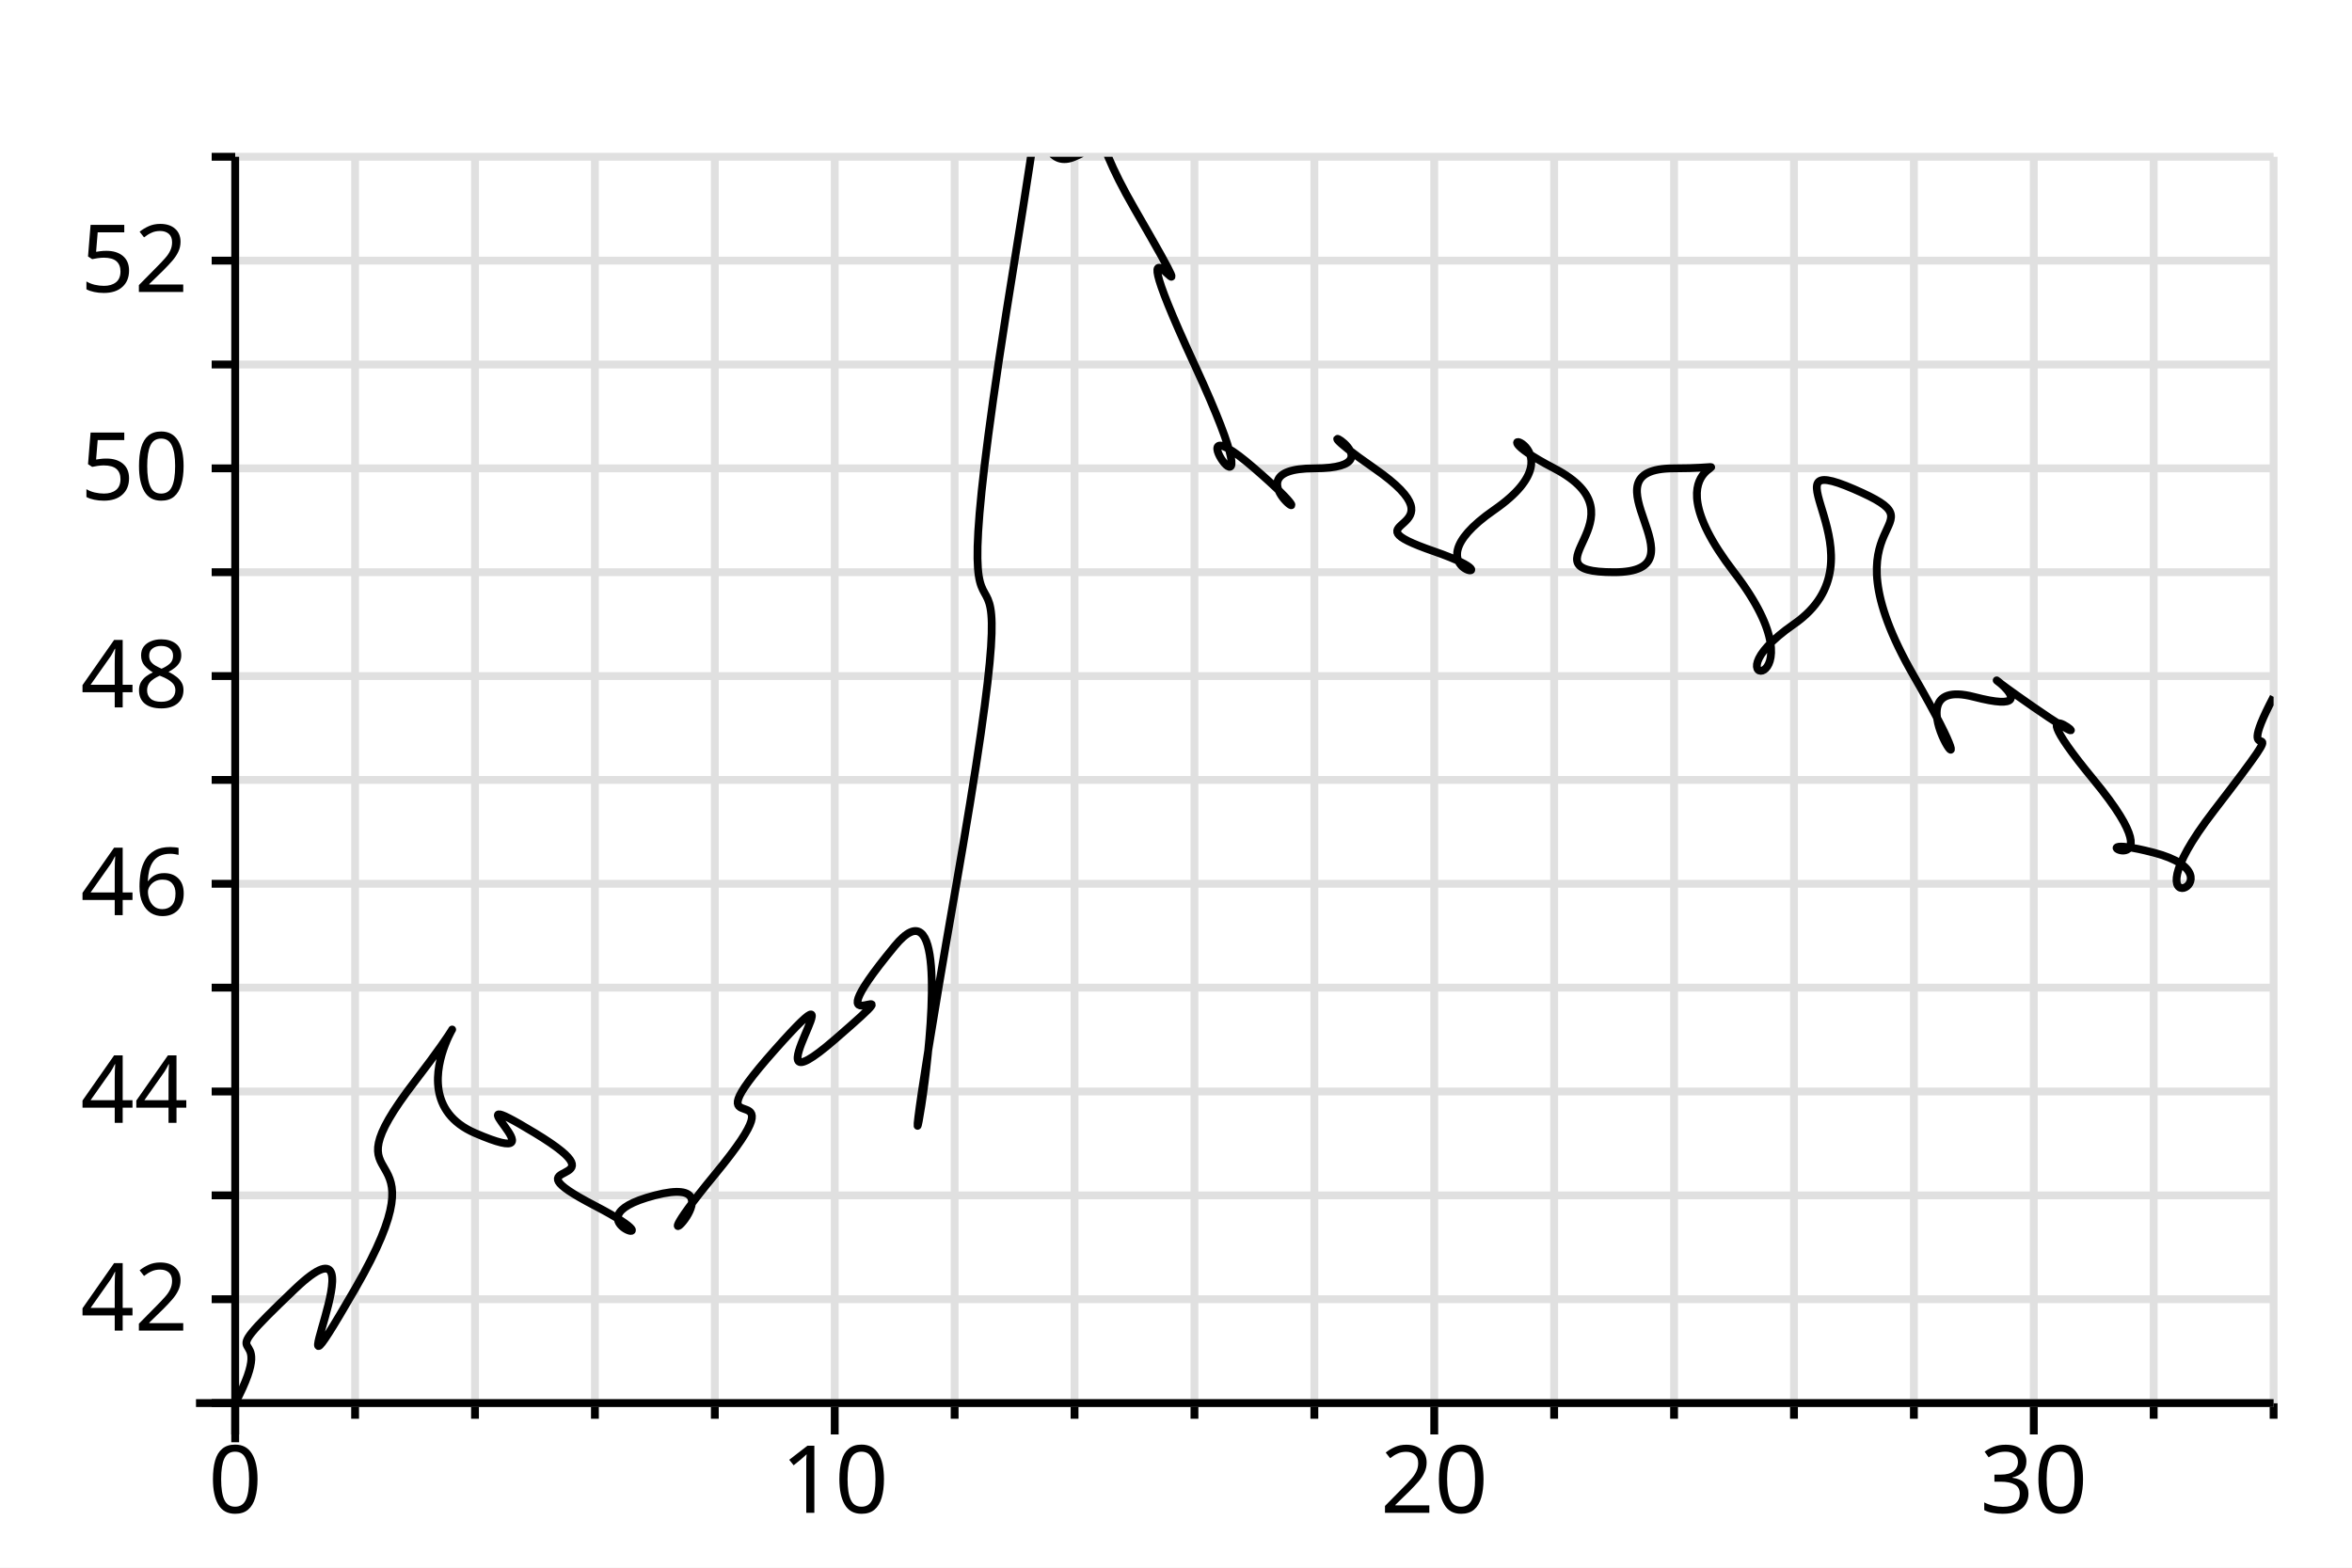
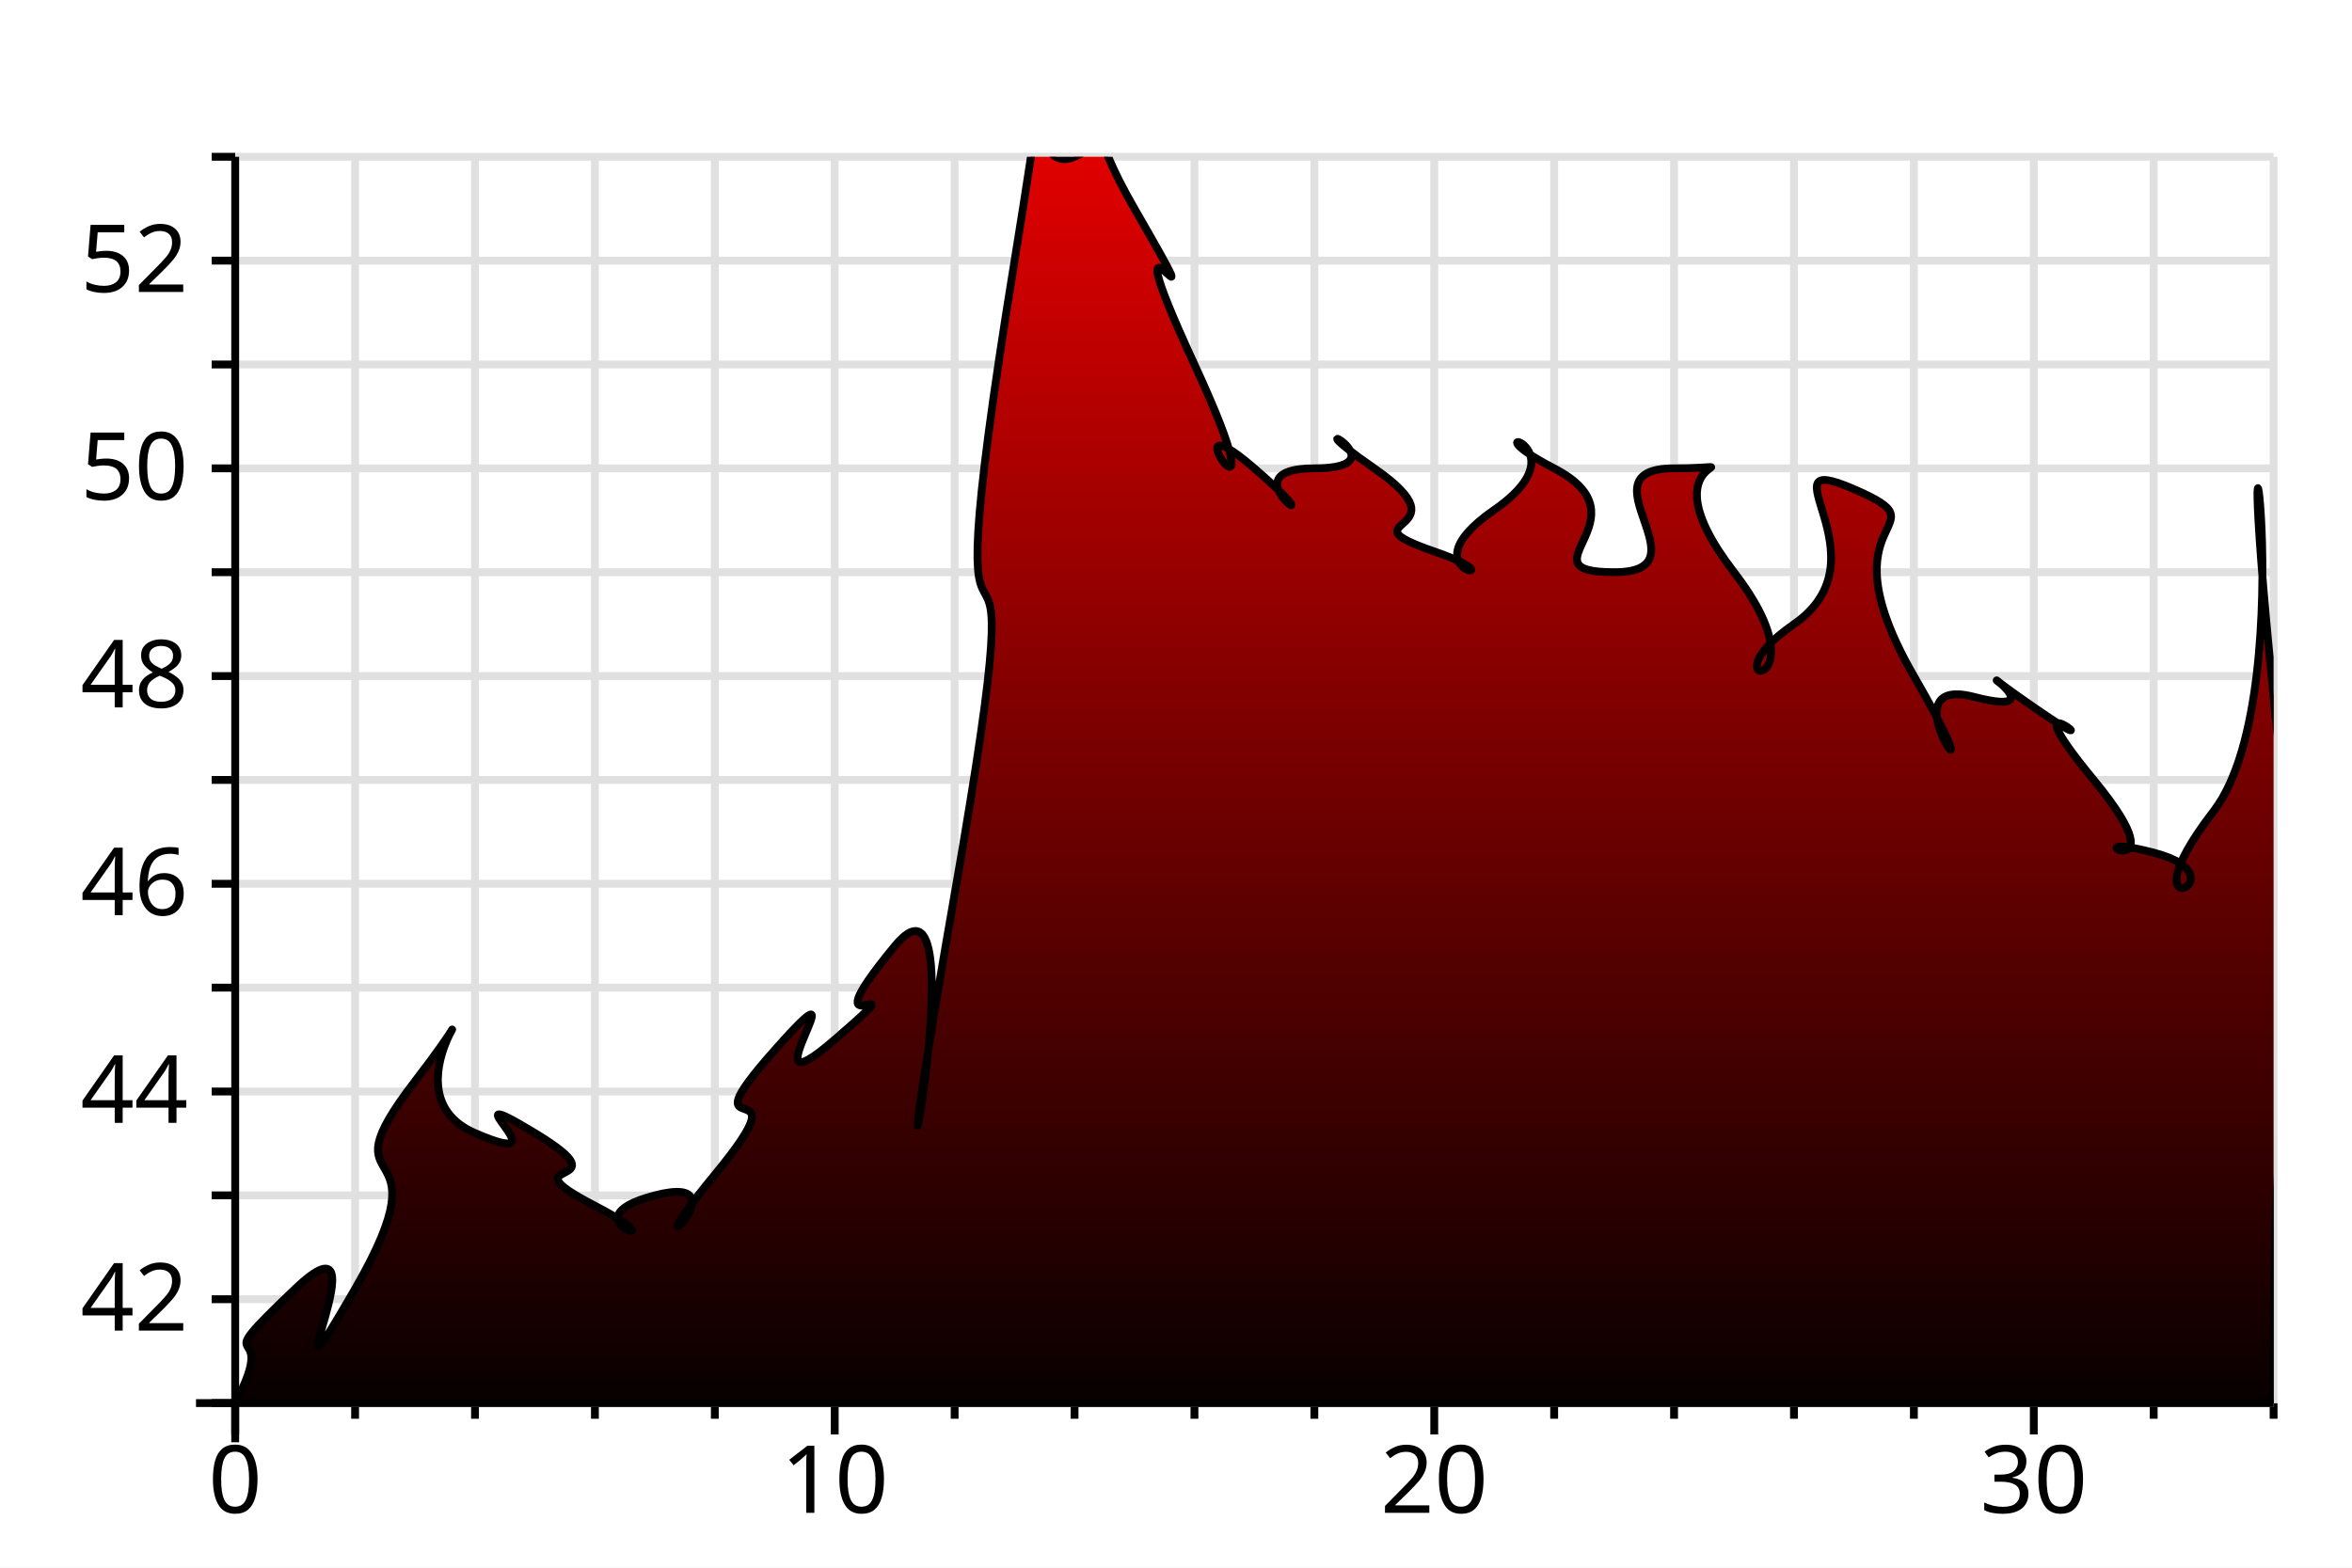
<svg xmlns="http://www.w3.org/2000/svg" width="300" height="200" version="1.1">
+   <defs>
+     <linearGradient id="gradient-0" x1="0" x2="0" y1="0" y2="1">
+       <stop offset="0%" stop-color="red" />
+       <stop offset="100%" stop-color="black" />
+     </linearGradient>
+   </defs>
  <rect width="300" height="200" x="0" y="0" fill="white" />
  <line x1="30.0" x2="30.0" y1="179" y2="183" stroke="black" />
  <line x1="30.0" x2="30.0" y1="20" y2="179" stroke="#e0e0e0" opacity="nil" />
  <text y="193" x="30.0" fill="black" font-size="12" text-anchor="middle" font-family="sans-serif"> 0</text>
  <line x1="45.294" x2="45.294" y1="179" y2="181" stroke="black" />
  <line x1="45.294" x2="45.294" y1="20" y2="179" stroke="#e0e0e0" opacity="nil" />
  <line x1="60.588" x2="60.588" y1="179" y2="181" stroke="black" />
  <line x1="60.588" x2="60.588" y1="20" y2="179" stroke="#e0e0e0" opacity="nil" />
  <line x1="75.882" x2="75.882" y1="179" y2="181" stroke="black" />
  <line x1="75.882" x2="75.882" y1="20" y2="179" stroke="#e0e0e0" opacity="nil" />
  <line x1="91.176" x2="91.176" y1="179" y2="181" stroke="black" />
  <line x1="91.176" x2="91.176" y1="20" y2="179" stroke="#e0e0e0" opacity="nil" />
  <line x1="106.471" x2="106.471" y1="179" y2="183" stroke="black" />
  <line x1="106.471" x2="106.471" y1="20" y2="179" stroke="#e0e0e0" opacity="nil" />
  <text y="193" x="106.471" fill="black" font-size="12" text-anchor="middle" font-family="sans-serif"> 10</text>
  <line x1="121.765" x2="121.765" y1="179" y2="181" stroke="black" />
  <line x1="121.765" x2="121.765" y1="20" y2="179" stroke="#e0e0e0" opacity="nil" />
  <line x1="137.059" x2="137.059" y1="179" y2="181" stroke="black" />
  <line x1="137.059" x2="137.059" y1="20" y2="179" stroke="#e0e0e0" opacity="nil" />
  <line x1="152.353" x2="152.353" y1="179" y2="181" stroke="black" />
  <line x1="152.353" x2="152.353" y1="20" y2="179" stroke="#e0e0e0" opacity="nil" />
  <line x1="167.647" x2="167.647" y1="179" y2="181" stroke="black" />
  <line x1="167.647" x2="167.647" y1="20" y2="179" stroke="#e0e0e0" opacity="nil" />
  <line x1="182.941" x2="182.941" y1="179" y2="183" stroke="black" />
  <line x1="182.941" x2="182.941" y1="20" y2="179" stroke="#e0e0e0" opacity="nil" />
  <text y="193" x="182.941" fill="black" font-size="12" text-anchor="middle" font-family="sans-serif"> 20</text>
  <line x1="198.235" x2="198.235" y1="179" y2="181" stroke="black" />
  <line x1="198.235" x2="198.235" y1="20" y2="179" stroke="#e0e0e0" opacity="nil" />
  <line x1="213.529" x2="213.529" y1="179" y2="181" stroke="black" />
  <line x1="213.529" x2="213.529" y1="20" y2="179" stroke="#e0e0e0" opacity="nil" />
  <line x1="228.824" x2="228.824" y1="179" y2="181" stroke="black" />
  <line x1="228.824" x2="228.824" y1="20" y2="179" stroke="#e0e0e0" opacity="nil" />
  <line x1="244.118" x2="244.118" y1="179" y2="181" stroke="black" />
  <line x1="244.118" x2="244.118" y1="20" y2="179" stroke="#e0e0e0" opacity="nil" />
  <line x1="259.412" x2="259.412" y1="179" y2="183" stroke="black" />
  <line x1="259.412" x2="259.412" y1="20" y2="179" stroke="#e0e0e0" opacity="nil" />
  <text y="193" x="259.412" fill="black" font-size="12" text-anchor="middle" font-family="sans-serif"> 30</text>
  <line x1="274.706" x2="274.706" y1="179" y2="181" stroke="black" />
  <line x1="274.706" x2="274.706" y1="20" y2="179" stroke="#e0e0e0" opacity="nil" />
  <line x1="290.0" x2="290.0" y1="179" y2="181" stroke="black" />
  <line x1="290.0" x2="290.0" y1="20" y2="179" stroke="#e0e0e0" opacity="nil" />
  <line x1="30" x2="27" y1="179.0" y2="179.0" stroke="black" />
  <line x1="30" x2="290" y1="179.0" y2="179.0" opacity="nil" stroke="#e0e0e0" />
  <line x1="30" x2="27" y1="165.75" y2="165.75" stroke="black" />
  <line x1="30" x2="290" y1="165.75" y2="165.75" opacity="nil" stroke="#e0e0e0" />
  <text y="169.75" x="24" fill="black" font-size="12" text-anchor="end" font-family="sans-serif"> 42</text>
  <line x1="30" x2="27" y1="152.5" y2="152.5" stroke="black" />
  <line x1="30" x2="290" y1="152.5" y2="152.5" opacity="nil" stroke="#e0e0e0" />
  <line x1="30" x2="27" y1="139.25" y2="139.25" stroke="black" />
  <line x1="30" x2="290" y1="139.25" y2="139.25" opacity="nil" stroke="#e0e0e0" />
  <text y="143.25" x="24" fill="black" font-size="12" text-anchor="end" font-family="sans-serif"> 44</text>
  <line x1="30" x2="27" y1="126.0" y2="126.0" stroke="black" />
  <line x1="30" x2="290" y1="126.0" y2="126.0" opacity="nil" stroke="#e0e0e0" />
  <line x1="30" x2="27" y1="112.75" y2="112.75" stroke="black" />
  <line x1="30" x2="290" y1="112.75" y2="112.75" opacity="nil" stroke="#e0e0e0" />
  <text y="116.75" x="24" fill="black" font-size="12" text-anchor="end" font-family="sans-serif"> 46</text>
  <line x1="30" x2="27" y1="99.5" y2="99.5" stroke="black" />
  <line x1="30" x2="290" y1="99.5" y2="99.5" opacity="nil" stroke="#e0e0e0" />
  <line x1="30" x2="27" y1="86.25" y2="86.25" stroke="black" />
  <line x1="30" x2="290" y1="86.25" y2="86.25" opacity="nil" stroke="#e0e0e0" />
  <text y="90.25" x="24" fill="black" font-size="12" text-anchor="end" font-family="sans-serif"> 48</text>
  <line x1="30" x2="27" y1="73.0" y2="73.0" stroke="black" />
  <line x1="30" x2="290" y1="73.0" y2="73.0" opacity="nil" stroke="#e0e0e0" />
  <line x1="30" x2="27" y1="59.75" y2="59.75" stroke="black" />
  <line x1="30" x2="290" y1="59.75" y2="59.75" opacity="nil" stroke="#e0e0e0" />
  <text y="63.75" x="24" fill="black" font-size="12" text-anchor="end" font-family="sans-serif"> 50</text>
  <line x1="30" x2="27" y1="46.5" y2="46.5" stroke="black" />
  <line x1="30" x2="290" y1="46.5" y2="46.5" opacity="nil" stroke="#e0e0e0" />
  <line x1="30" x2="27" y1="33.25" y2="33.25" stroke="black" />
  <line x1="30" x2="290" y1="33.25" y2="33.25" opacity="nil" stroke="#e0e0e0" />
  <text y="37.25" x="24" fill="black" font-size="12" text-anchor="end" font-family="sans-serif"> 52</text>
  <line x1="30" x2="27" y1="20.0" y2="20.0" stroke="black" />
  <line x1="30" x2="290" y1="20.0" y2="20.0" opacity="nil" stroke="#e0e0e0" />
  <line x1="30" x2="30" y1="20" y2="184" stroke="black" />
  <line x1="25" x2="290" y1="179" y2="179" stroke="black" />
  <clipPath id="clip-0">
    <rect x="30" y="20" width="260" height="159" />
  </clipPath>
-   <path d="M 30 179.0 C 36.118 167.34 25.412 176.085 37.647 164.425 C 49.882 152.765 33.059 185.625 45.294 164.425 C 57.529 143.225 40.706 153.825 52.941 137.925 C 65.176 122.025 48.353 139.25 60.588 144.55 C 72.824 149.85 56.0 137.13 68.235 144.55 C 80.471 151.97 63.647 147.465 75.882 153.825 C 88.118 160.185 71.294 155.68 83.529 152.5 C 95.765 149.32 78.941 164.69 91.176 149.85 C 103.412 135.01 86.588 147.73 98.824 133.95 C 111.059 120.17 94.235 143.225 106.471 132.625 C 118.706 122.025 101.882 135.54 114.118 120.7 C 126.353 105.86 109.529 184.035 121.765 114.075 C 134.0 44.115 117.176 108.51 129.412 33.25 C 141.647 -42.01 124.824 25.3 137.059 20.0 C 149.294 14.7 132.471 5.425 144.706 26.625 C 156.941 47.825 140.118 20.0 152.353 46.5 C 164.588 73.0 147.765 49.15 160.0 59.75 C 172.235 70.35 155.412 59.75 167.647 59.75 C 179.882 59.75 163.059 51.27 175.294 59.75 C 187.529 68.23 170.706 66.11 182.941 70.35 C 195.176 74.59 178.353 73.53 190.588 65.05 C 202.824 56.57 186.0 53.39 198.235 59.75 C 210.471 66.11 193.647 73.0 205.882 73.0 C 218.118 73.0 201.294 59.75 213.529 59.75 C 225.765 59.75 208.941 57.1 221.176 73.0 C 233.412 88.9 216.588 88.105 228.824 79.625 C 241.059 71.145 224.235 57.1 236.471 62.4 C 248.706 67.7 231.882 65.05 244.118 86.25 C 256.353 107.45 239.529 85.72 251.765 88.9 C 264.0 92.08 247.176 81.745 259.412 90.225 C 271.647 98.705 254.824 84.66 267.059 99.5 C 279.294 114.34 262.471 105.595 274.706 108.775 C 286.941 111.955 270.118 119.375 282.353 103.475 C 294.588 87.575 283.882 100.56 290 88.9" fill="none" stroke="black" clip-path="url(#clip-0)" />
+   <path d="M 30 179 C 30.0 179.0 23.882 190.66 30 179.0 C 36.118 167.34 25.412 176.085 37.647 164.425 C 49.882 152.765 33.059 185.625 45.294 164.425 C 57.529 143.225 40.706 153.825 52.941 137.925 C 65.176 122.025 48.353 139.25 60.588 144.55 C 72.824 149.85 56.0 137.13 68.235 144.55 C 80.471 151.97 63.647 147.465 75.882 153.825 C 88.118 160.185 71.294 155.68 83.529 152.5 C 95.765 149.32 78.941 164.69 91.176 149.85 C 103.412 135.01 86.588 147.73 98.824 133.95 C 111.059 120.17 94.235 143.225 106.471 132.625 C 118.706 122.025 101.882 135.54 114.118 120.7 C 126.353 105.86 109.529 184.035 121.765 114.075 C 134.0 44.115 117.176 108.51 129.412 33.25 C 141.647 -42.01 124.824 25.3 137.059 20.0 C 149.294 14.7 132.471 5.425 144.706 26.625 C 156.941 47.825 140.118 20.0 152.353 46.5 C 164.588 73.0 147.765 49.15 160.0 59.75 C 172.235 70.35 155.412 59.75 167.647 59.75 C 179.882 59.75 163.059 51.27 175.294 59.75 C 187.529 68.23 170.706 66.11 182.941 70.35 C 195.176 74.59 178.353 73.53 190.588 65.05 C 202.824 56.57 186.0 53.39 198.235 59.75 C 210.471 66.11 193.647 73.0 205.882 73.0 C 218.118 73.0 201.294 59.75 213.529 59.75 C 225.765 59.75 208.941 57.1 221.176 73.0 C 233.412 88.9 216.588 88.105 228.824 79.625 C 241.059 71.145 224.235 57.1 236.471 62.4 C 248.706 67.7 231.882 65.05 244.118 86.25 C 256.353 107.45 239.529 85.72 251.765 88.9 C 264.0 92.08 247.176 81.745 259.412 90.225 C 271.647 98.705 254.824 84.66 267.059 99.5 C 279.294 114.34 262.471 105.595 274.706 108.775 C 286.941 111.955 270.118 119.375 282.353 103.475 C 294.588 87.575 283.882 28.48 290 88.9 C 296.118 149.32 290.0 106.92 290 179 Z" stroke="black" clip-path="url(#clip-0)" x1="0" x2="0" y1="0" y2="1" fill="url(#gradient-0)" />
</svg>
